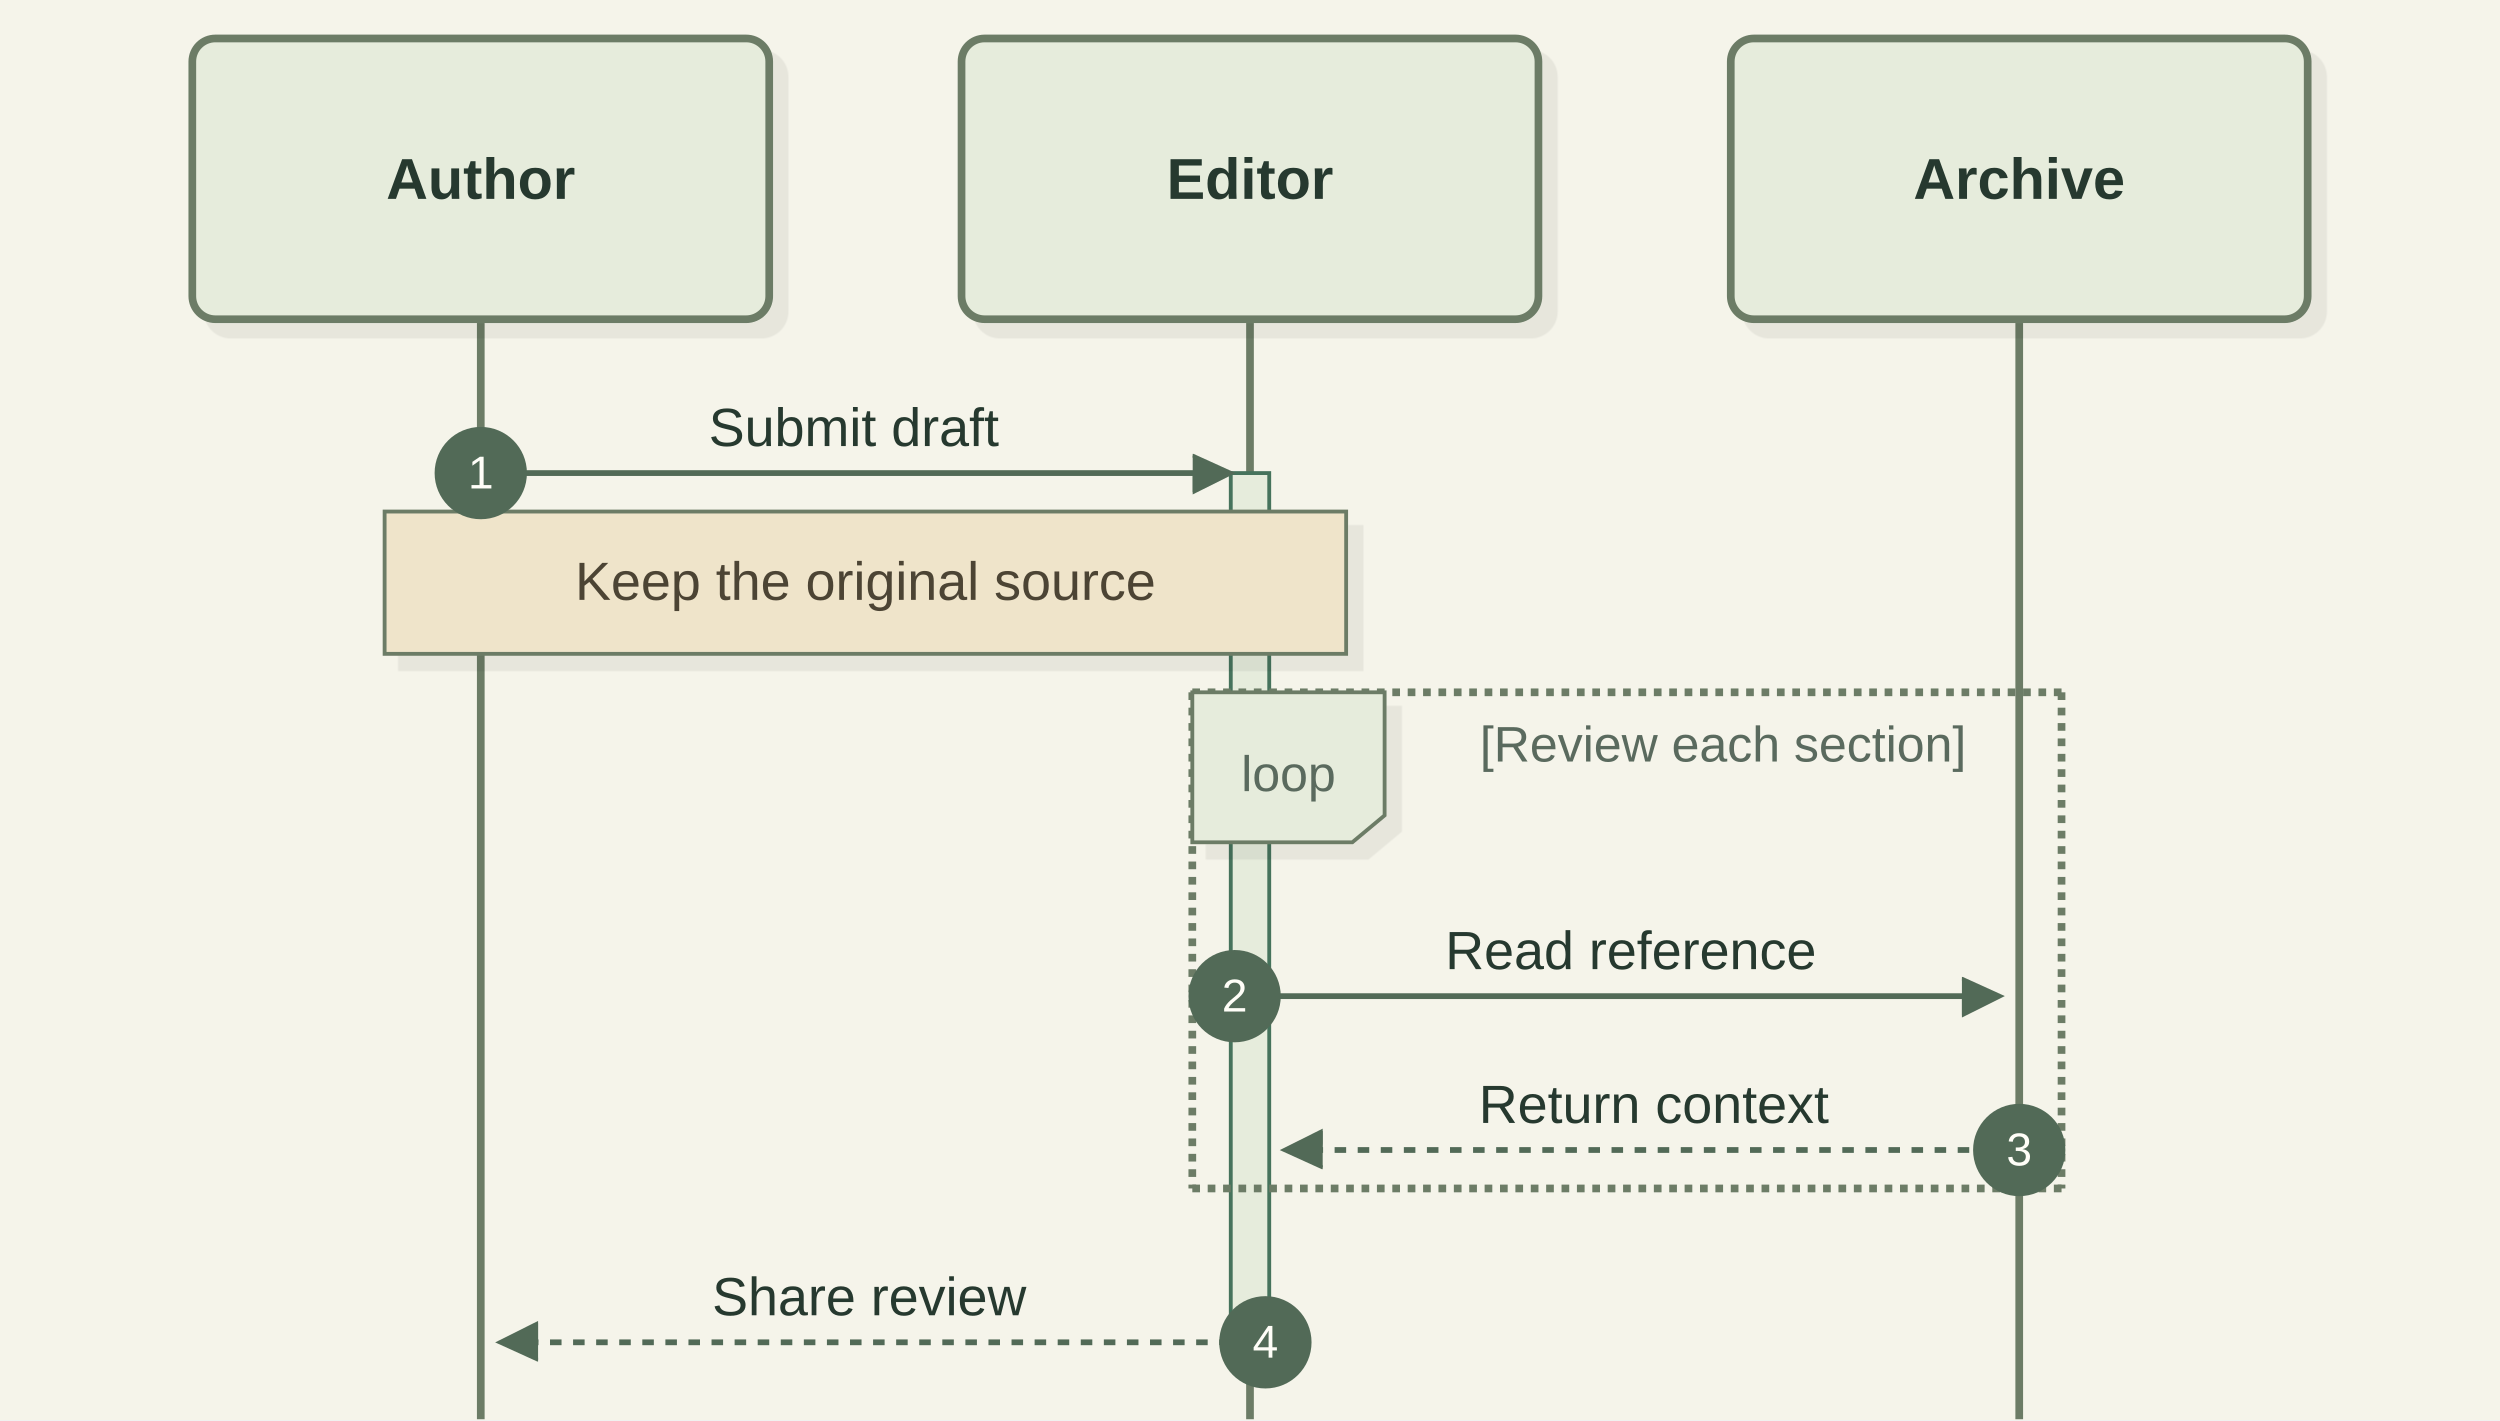
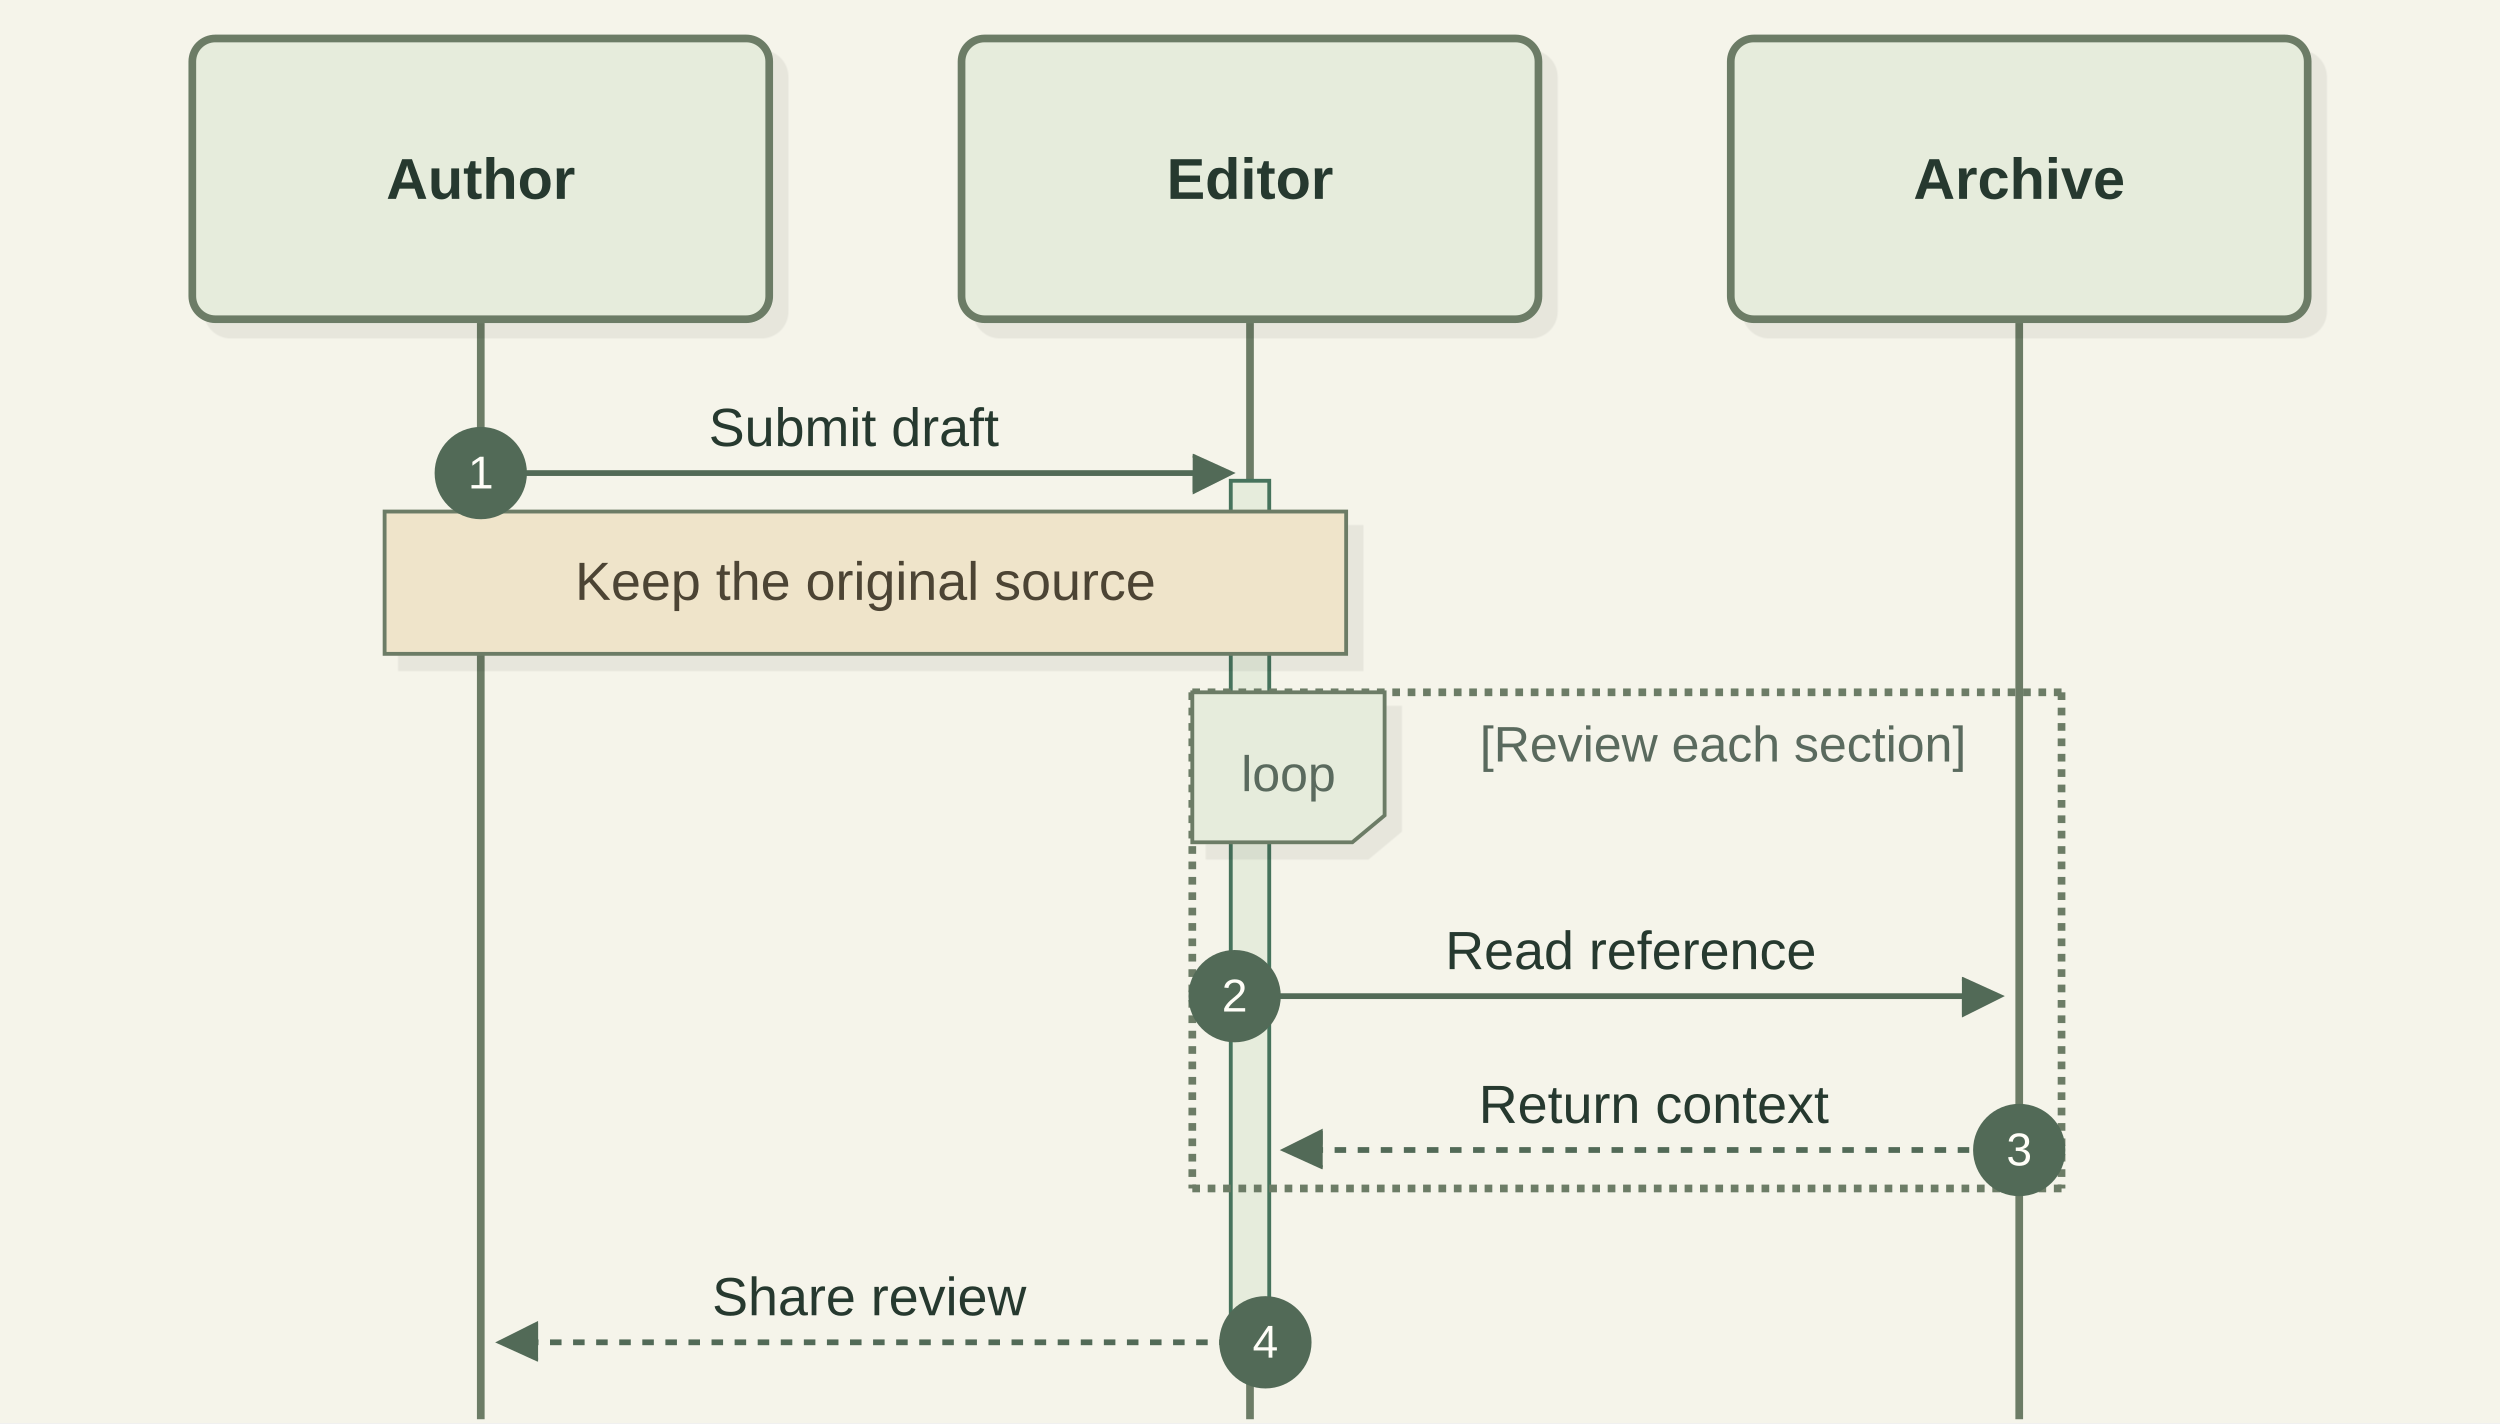
- <svg xmlns="http://www.w3.org/2000/svg" id="theme-grove-sequence" width="100%" style="max-width: 650px;" viewBox="-50 -10 650 369.25" role="graphics-document document" aria-roledescription="sequence">
-   <rect class="merman-theme-canvas-base" data-merman-theme-canvas="base" aria-hidden="true" pointer-events="none" x="-50" y="-10" width="650" height="369.25" fill="#F5F4EA" />
+ <svg xmlns="http://www.w3.org/2000/svg" id="theme-grove-sequence" width="100%" style="max-width: 650px;" viewBox="-50 -10 650 370" role="graphics-document document" aria-roledescription="sequence">
+   <rect class="merman-theme-canvas-base" data-merman-theme-canvas="base" aria-hidden="true" pointer-events="none" x="-50" y="-10" width="650" height="370" fill="#F5F4EA" />
  <g>
    <line id="actor2" x1="475" y1="73" x2="475" y2="359" class="actor-line 200" stroke-width="0.5px" stroke="#999" name="Archive" data-et="life-line" data-id="Archive" />
    <g id="root-2" data-et="participant" data-type="participant" data-id="Archive" data-look="neo">
      <rect x="400" y="0" fill="#eaeaea" stroke="#666" width="150" height="73" name="Archive" rx="6" ry="6" class="actor actor-top" data-look="neo" filter="url(#theme-grove-sequence-drop-shadow)" />
      <text x="475" y="36.5" dominant-baseline="central" alignment-baseline="central" class="actor actor-box" style="text-anchor: middle;font-family:&quot;Recursive Variable&quot;,arial,sans-serif;font-size:15px;font-weight:600;font-style:normal;">
        <tspan x="475" dy="0">Archive</tspan>
      </text>
    </g>
  </g>
  <g>
    <line id="actor1" x1="275" y1="73" x2="275" y2="359" class="actor-line 200" stroke-width="0.5px" stroke="#999" name="Editor" data-et="life-line" data-id="Editor" />
    <g id="root-1" data-et="participant" data-type="participant" data-id="Editor" data-look="neo">
      <rect x="200" y="0" fill="#eaeaea" stroke="#666" width="150" height="73" name="Editor" rx="6" ry="6" class="actor actor-top" data-look="neo" filter="url(#theme-grove-sequence-drop-shadow)" />
      <text x="275" y="36.5" dominant-baseline="central" alignment-baseline="central" class="actor actor-box" style="text-anchor: middle;font-family:&quot;Recursive Variable&quot;,arial,sans-serif;font-size:15px;font-weight:600;font-style:normal;">
        <tspan x="275" dy="0">Editor</tspan>
      </text>
    </g>
  </g>
  <g>
    <line id="actor0" x1="75" y1="73" x2="75" y2="359" class="actor-line 200" stroke-width="0.5px" stroke="#999" name="Author" data-et="life-line" data-id="Author" />
    <g id="root-0" data-et="participant" data-type="participant" data-id="Author" data-look="neo">
      <rect x="0" y="0" fill="#eaeaea" stroke="#666" width="150" height="73" name="Author" rx="6" ry="6" class="actor actor-top" data-look="neo" filter="url(#theme-grove-sequence-drop-shadow)" />
      <text x="75" y="36.5" dominant-baseline="central" alignment-baseline="central" class="actor actor-box" style="text-anchor: middle;font-family:&quot;Recursive Variable&quot;,arial,sans-serif;font-size:15px;font-weight:600;font-style:normal;">
        <tspan x="75" dy="0">Author</tspan>
      </text>
    </g>
  </g>
  <style>#theme-grove-sequence{font-family:"Recursive Variable",arial,sans-serif;font-size:14px;fill:#28253D;}@keyframes edge-animation-frame{from{stroke-dashoffset:0;}}@keyframes dash{to{stroke-dashoffset:0;}}#theme-grove-sequence .edge-animation-slow{stroke-dasharray:9,5!important;stroke-dashoffset:900;animation:dash 50s linear infinite;stroke-linecap:round;}#theme-grove-sequence .edge-animation-fast{stroke-dasharray:9,5!important;stroke-dashoffset:900;animation:dash 20s linear infinite;stroke-linecap:round;}#theme-grove-sequence .error-icon{fill:#ffffff;}#theme-grove-sequence .error-text{fill:#000000;stroke:#000000;}#theme-grove-sequence .edge-thickness-normal{stroke-width:1px;}#theme-grove-sequence .edge-thickness-thick{stroke-width:3.5px;}#theme-grove-sequence .edge-pattern-solid{stroke-dasharray:0;}#theme-grove-sequence .edge-thickness-invisible{stroke-width:0;fill:none;}#theme-grove-sequence .edge-pattern-dashed{stroke-dasharray:3;}#theme-grove-sequence .edge-pattern-dotted{stroke-dasharray:2;}#theme-grove-sequence .marker{fill:#000000;stroke:#000000;}#theme-grove-sequence .marker.cross{stroke:#000000;}#theme-grove-sequence svg{font-family:"Recursive Variable",arial,sans-serif;font-size:14px;}#theme-grove-sequence p{margin:0;}#theme-grove-sequence .actor{stroke:#6C7C66;fill:#E6ECDC;stroke-width:2;}#theme-grove-sequence rect.actor.outer-path[data-look="neo"]{filter:url(#theme-grove-sequence-drop-shadow);}#theme-grove-sequence rect.note[data-look="neo"]{stroke:#6C7C66;fill:#EFE4CA;filter:url(#theme-grove-sequence-drop-shadow);}#theme-grove-sequence text.actor&gt;tspan{stroke:none;}#theme-grove-sequence .actor-line{stroke:#6C7C66;}#theme-grove-sequence .innerArc{stroke-width:1.5;stroke-dasharray:none;}#theme-grove-sequence .messageLine0{stroke-width:1.5;stroke-dasharray:none;}#theme-grove-sequence .messageLine1{stroke-width:1.5;stroke-dasharray:2,2;}#theme-grove-sequence .messageLine0,#theme-grove-sequence .messageLine1{stroke:#526A57;}#theme-grove-sequence [id="theme-grove-sequence-arrowhead"] path,#theme-grove-sequence [id="theme-grove-sequence-crosshead"] path,#theme-grove-sequence [id="theme-grove-sequence-filled-head"] path,#theme-grove-sequence [id="theme-grove-sequence-solidTopArrowHead"] path,#theme-grove-sequence [id="theme-grove-sequence-solidBottomArrowHead"] path{fill:#526A57;stroke:#526A57;}#theme-grove-sequence [id="theme-grove-sequence-stickTopArrowHead"] path,#theme-grove-sequence [id="theme-grove-sequence-stickBottomArrowHead"] path{stroke:#526A57;}#theme-grove-sequence [id="theme-grove-sequence-sequencenumber"]{fill:#526A57;}#theme-grove-sequence .sequenceNumber,#theme-grove-sequence .sequenceNumber&gt;tspan{fill:#FFFEF8;}#theme-grove-sequence .messageText{stroke:none;}#theme-grove-sequence .labelBox{stroke:#6C7C66;fill:#E6ECDC;filter:url(#theme-grove-sequence-drop-shadow);}#theme-grove-sequence .labelText,#theme-grove-sequence .labelText&gt;tspan{stroke:none;}#theme-grove-sequence .loopText,#theme-grove-sequence .loopText&gt;tspan{stroke:none;}#theme-grove-sequence .sectionTitle,#theme-grove-sequence .sectionTitle&gt;tspan{stroke:none;}#theme-grove-sequence .loopLine{stroke-width:2px;stroke-dasharray:2,2;stroke:#6C7C66;fill:#28253D;}#theme-grove-sequence .note{stroke:#6C7C66;fill:#EFE4CA;}#theme-grove-sequence .noteText,#theme-grove-sequence .noteText&gt;tspan{stroke:none;}#theme-grove-sequence .activation0{fill:hsl(-120, 0%, 80%);stroke:hsl(-120, 0%, 70%);}#theme-grove-sequence .activation1{fill:hsl(-120, 0%, 80%);stroke:hsl(-120, 0%, 70%);}#theme-grove-sequence .activation2{fill:hsl(-120, 0%, 80%);stroke:hsl(-120, 0%, 70%);}#theme-grove-sequence .actorPopupMenu{position:absolute;}#theme-grove-sequence .actorPopupMenuPanel{position:absolute;fill:#ffffff;box-shadow:0px 8px 16px 0px rgba(0,0,0,0.2);filter:drop-shadow(3px 5px 2px rgb(0 0 0 / 0.4));}#theme-grove-sequence .actor-man circle,#theme-grove-sequence line{fill:#ffffff;stroke-width:2px;}#theme-grove-sequence .actor-man line,#theme-grove-sequence .actor-man circle,#theme-grove-sequence .actor line,#theme-grove-sequence .actor circle{fill:#E6ECDC;}#theme-grove-sequence .actor-man line,#theme-grove-sequence .actor-man circle,#theme-grove-sequence .actor line,#theme-grove-sequence .actor circle{stroke:#6C7C66;}#theme-grove-sequence .activation0,#theme-grove-sequence .activation1,#theme-grove-sequence .activation2{fill:#E6ECDC;}#theme-grove-sequence .activation0,#theme-grove-sequence .activation1,#theme-grove-sequence .activation2{stroke:#46735C;}#theme-grove-sequence text.actor,#theme-grove-sequence text.actor&gt;tspan,#theme-grove-sequence text.text,#theme-grove-sequence text.text&gt;tspan{font-family:"Recursive Variable",arial,sans-serif;font-size:15px;font-weight:600;font-style:normal;fill:#26392F;}#theme-grove-sequence .messageText,#theme-grove-sequence .messageText&gt;tspan{font-family:"Recursive Variable",arial,sans-serif;font-size:14px;font-weight:400;font-style:normal;fill:#26392F;}#theme-grove-sequence .noteText,#theme-grove-sequence .noteText&gt;tspan{font-family:"Recursive Variable",arial,sans-serif;font-size:14px;font-weight:400;font-style:normal;fill:#4C4434;}#theme-grove-sequence .loopText,#theme-grove-sequence .loopText&gt;tspan,#theme-grove-sequence .sectionTitle,#theme-grove-sequence .sectionTitle&gt;tspan,#theme-grove-sequence .labelText,#theme-grove-sequence .labelText&gt;tspan{font-family:"Recursive Variable",arial,sans-serif;font-size:13px;font-weight:400;font-style:normal;fill:#5A6A5E;}#theme-grove-sequence g rect.rect{filter:url(#theme-grove-sequence-drop-shadow);stroke:#28253D;}#theme-grove-sequence :root{--mermaid-font-family:"trebuchet ms",verdana,arial,sans-serif;}</style>
  <g />
  <defs>
    <symbol id="theme-grove-sequence-computer" width="24" height="24">
      <path transform="scale(.5)" d="M2 2v13h20v-13h-20zm18 11h-16v-9h16v9zm-10.228 6l.466-1h3.524l.467 1h-4.457zm14.228 3h-24l2-6h2.104l-1.33 4h18.45l-1.297-4h2.073l2 6zm-5-10h-14v-7h14v7z" />
    </symbol>
  </defs>
  <defs>
    <symbol id="theme-grove-sequence-database" fill-rule="evenodd" clip-rule="evenodd">
      <path transform="scale(.5)" d="M12.258.001l.256.004.255.005.253.008.251.01.249.012.247.015.246.016.242.019.241.02.239.023.236.024.233.027.231.028.229.031.225.032.223.034.22.036.217.038.214.04.211.041.208.043.205.045.201.046.198.048.194.05.191.051.187.053.183.054.18.056.175.057.172.059.168.06.163.061.16.063.155.064.15.066.074.033.073.033.071.034.07.034.069.035.068.035.067.035.066.035.064.036.064.036.062.036.06.036.06.037.058.037.058.037.055.038.055.038.053.038.052.038.051.039.05.039.048.039.047.039.045.04.044.04.043.04.041.04.04.041.039.041.037.041.036.041.034.041.033.042.032.042.03.042.029.042.027.042.026.043.024.043.023.043.021.043.02.043.018.044.017.043.015.044.013.044.012.044.011.045.009.044.007.045.006.045.004.045.002.045.001.045v17l-.001.045-.002.045-.004.045-.006.045-.007.045-.009.044-.011.045-.012.044-.013.044-.015.044-.017.043-.018.044-.02.043-.021.043-.023.043-.024.043-.026.043-.027.042-.029.042-.03.042-.032.042-.033.042-.034.041-.036.041-.037.041-.039.041-.04.041-.041.04-.043.04-.044.04-.045.04-.047.039-.048.039-.05.039-.051.039-.052.038-.053.038-.055.038-.055.038-.058.037-.058.037-.06.037-.06.036-.062.036-.064.036-.064.036-.066.035-.067.035-.068.035-.069.035-.07.034-.071.034-.073.033-.074.033-.15.066-.155.064-.16.063-.163.061-.168.06-.172.059-.175.057-.18.056-.183.054-.187.053-.191.051-.194.05-.198.048-.201.046-.205.045-.208.043-.211.041-.214.04-.217.038-.22.036-.223.034-.225.032-.229.031-.231.028-.233.027-.236.024-.239.023-.241.02-.242.019-.246.016-.247.015-.249.012-.251.01-.253.008-.255.005-.256.004-.258.001-.258-.001-.256-.004-.255-.005-.253-.008-.251-.01-.249-.012-.247-.015-.245-.016-.243-.019-.241-.02-.238-.023-.236-.024-.234-.027-.231-.028-.228-.031-.226-.032-.223-.034-.22-.036-.217-.038-.214-.04-.211-.041-.208-.043-.204-.045-.201-.046-.198-.048-.195-.05-.19-.051-.187-.053-.184-.054-.179-.056-.176-.057-.172-.059-.167-.06-.164-.061-.159-.063-.155-.064-.151-.066-.074-.033-.072-.033-.072-.034-.07-.034-.069-.035-.068-.035-.067-.035-.066-.035-.064-.036-.063-.036-.062-.036-.061-.036-.06-.037-.058-.037-.057-.037-.056-.038-.055-.038-.053-.038-.052-.038-.051-.039-.049-.039-.049-.039-.046-.039-.046-.04-.044-.04-.043-.04-.041-.04-.04-.041-.039-.041-.037-.041-.036-.041-.034-.041-.033-.042-.032-.042-.03-.042-.029-.042-.027-.042-.026-.043-.024-.043-.023-.043-.021-.043-.02-.043-.018-.044-.017-.043-.015-.044-.013-.044-.012-.044-.011-.045-.009-.044-.007-.045-.006-.045-.004-.045-.002-.045-.001-.045v-17l.001-.045.002-.045.004-.045.006-.045.007-.045.009-.044.011-.045.012-.044.013-.044.015-.044.017-.043.018-.044.02-.043.021-.043.023-.043.024-.043.026-.043.027-.042.029-.042.03-.042.032-.042.033-.042.034-.041.036-.041.037-.041.039-.041.04-.041.041-.04.043-.04.044-.04.046-.04.046-.039.049-.039.049-.039.051-.039.052-.038.053-.038.055-.038.056-.038.057-.037.058-.037.06-.037.061-.036.062-.036.063-.036.064-.036.066-.035.067-.035.068-.035.069-.035.07-.034.072-.034.072-.033.074-.033.151-.066.155-.064.159-.063.164-.061.167-.06.172-.059.176-.057.179-.056.184-.054.187-.053.19-.051.195-.05.198-.048.201-.046.204-.045.208-.043.211-.041.214-.04.217-.038.22-.036.223-.034.226-.032.228-.031.231-.028.234-.027.236-.024.238-.023.241-.02.243-.019.245-.016.247-.015.249-.012.251-.01.253-.008.255-.005.256-.004.258-.001.258.001zm-9.258 20.499v.01l.001.021.003.021.004.022.005.021.006.022.007.022.009.023.01.022.011.023.012.023.013.023.015.023.016.024.017.023.018.024.019.024.021.024.022.025.023.024.024.025.052.049.056.05.061.051.066.051.07.051.075.051.079.052.084.052.088.052.092.052.097.052.102.051.105.052.11.052.114.051.119.051.123.051.127.05.131.05.135.05.139.048.144.049.147.047.152.047.155.047.16.045.163.045.167.043.171.043.176.041.178.041.183.039.187.039.19.037.194.035.197.035.202.033.204.031.209.03.212.029.216.027.219.025.222.024.226.021.23.02.233.018.236.016.24.015.243.012.246.01.249.008.253.005.256.004.259.001.26-.001.257-.004.254-.005.25-.008.247-.011.244-.012.241-.014.237-.016.233-.018.231-.021.226-.021.224-.024.22-.026.216-.027.212-.028.21-.031.205-.031.202-.034.198-.034.194-.036.191-.037.187-.039.183-.04.179-.04.175-.042.172-.043.168-.044.163-.045.16-.046.155-.046.152-.047.148-.048.143-.049.139-.049.136-.05.131-.05.126-.05.123-.051.118-.052.114-.051.11-.052.106-.052.101-.052.096-.052.092-.052.088-.053.083-.051.079-.052.074-.052.07-.051.065-.051.06-.051.056-.05.051-.05.023-.024.023-.025.021-.024.02-.024.019-.024.018-.024.017-.024.015-.023.014-.024.013-.023.012-.023.01-.023.01-.022.008-.022.006-.022.006-.022.004-.022.004-.021.001-.021.001-.021v-4.127l-.077.055-.08.053-.083.054-.085.053-.087.052-.09.052-.093.051-.095.05-.097.05-.1.049-.102.049-.105.048-.106.047-.109.047-.111.046-.114.045-.115.045-.118.044-.12.043-.122.042-.124.042-.126.041-.128.04-.13.04-.132.038-.134.038-.135.037-.138.037-.139.035-.142.035-.143.034-.144.033-.147.032-.148.031-.15.03-.151.03-.153.029-.154.027-.156.027-.158.026-.159.025-.161.024-.162.023-.163.022-.165.021-.166.02-.167.019-.169.018-.169.017-.171.016-.173.015-.173.014-.175.013-.175.012-.177.011-.178.01-.179.008-.179.008-.181.006-.182.005-.182.004-.184.003-.184.002h-.37l-.184-.002-.184-.003-.182-.004-.182-.005-.181-.006-.179-.008-.179-.008-.178-.01-.176-.011-.176-.012-.175-.013-.173-.014-.172-.015-.171-.016-.17-.017-.169-.018-.167-.019-.166-.02-.165-.021-.163-.022-.162-.023-.161-.024-.159-.025-.157-.026-.156-.027-.155-.027-.153-.029-.151-.03-.15-.03-.148-.031-.146-.032-.145-.033-.143-.034-.141-.035-.14-.035-.137-.037-.136-.037-.134-.038-.132-.038-.13-.04-.128-.04-.126-.041-.124-.042-.122-.042-.12-.044-.117-.043-.116-.045-.113-.045-.112-.046-.109-.047-.106-.047-.105-.048-.102-.049-.1-.049-.097-.05-.095-.05-.093-.052-.09-.051-.087-.052-.085-.053-.083-.054-.08-.054-.077-.054v4.127zm0-5.654v.011l.001.021.003.021.004.021.005.022.006.022.007.022.009.022.01.022.011.023.012.023.013.023.015.024.016.023.017.024.018.024.019.024.021.024.022.024.023.025.024.024.052.05.056.05.061.05.066.051.07.051.075.052.079.051.084.052.088.052.092.052.097.052.102.052.105.052.11.051.114.051.119.052.123.05.127.051.131.05.135.049.139.049.144.048.147.048.152.047.155.046.16.045.163.045.167.044.171.042.176.042.178.04.183.04.187.038.19.037.194.036.197.034.202.033.204.032.209.03.212.028.216.027.219.025.222.024.226.022.23.02.233.018.236.016.24.014.243.012.246.01.249.008.253.006.256.003.259.001.26-.001.257-.003.254-.006.25-.008.247-.01.244-.012.241-.015.237-.016.233-.018.231-.02.226-.022.224-.024.22-.025.216-.027.212-.029.21-.03.205-.032.202-.033.198-.035.194-.036.191-.037.187-.039.183-.039.179-.041.175-.042.172-.043.168-.044.163-.045.16-.045.155-.047.152-.047.148-.048.143-.048.139-.05.136-.049.131-.05.126-.051.123-.051.118-.051.114-.052.11-.052.106-.052.101-.052.096-.052.092-.052.088-.052.083-.052.079-.052.074-.051.07-.052.065-.051.06-.05.056-.051.051-.049.023-.025.023-.024.021-.025.02-.024.019-.024.018-.024.017-.024.015-.023.014-.023.013-.024.012-.022.01-.023.01-.023.008-.022.006-.022.006-.022.004-.021.004-.022.001-.021.001-.021v-4.139l-.077.054-.08.054-.083.054-.085.052-.087.053-.09.051-.093.051-.095.051-.097.05-.1.049-.102.049-.105.048-.106.047-.109.047-.111.046-.114.045-.115.044-.118.044-.12.044-.122.042-.124.042-.126.041-.128.04-.13.039-.132.039-.134.038-.135.037-.138.036-.139.036-.142.035-.143.033-.144.033-.147.033-.148.031-.15.03-.151.03-.153.028-.154.028-.156.027-.158.026-.159.025-.161.024-.162.023-.163.022-.165.021-.166.02-.167.019-.169.018-.169.017-.171.016-.173.015-.173.014-.175.013-.175.012-.177.011-.178.009-.179.009-.179.007-.181.007-.182.005-.182.004-.184.003-.184.002h-.37l-.184-.002-.184-.003-.182-.004-.182-.005-.181-.007-.179-.007-.179-.009-.178-.009-.176-.011-.176-.012-.175-.013-.173-.014-.172-.015-.171-.016-.17-.017-.169-.018-.167-.019-.166-.02-.165-.021-.163-.022-.162-.023-.161-.024-.159-.025-.157-.026-.156-.027-.155-.028-.153-.028-.151-.03-.15-.03-.148-.031-.146-.033-.145-.033-.143-.033-.141-.035-.14-.036-.137-.036-.136-.037-.134-.038-.132-.039-.13-.039-.128-.04-.126-.041-.124-.042-.122-.043-.12-.043-.117-.044-.116-.044-.113-.046-.112-.046-.109-.046-.106-.047-.105-.048-.102-.049-.1-.049-.097-.05-.095-.051-.093-.051-.09-.051-.087-.053-.085-.052-.083-.054-.08-.054-.077-.054v4.139zm0-5.666v.011l.001.02.003.022.004.021.005.022.006.021.007.022.009.023.01.022.011.023.012.023.013.023.015.023.016.024.017.024.018.023.019.024.021.025.022.024.023.024.024.025.052.05.056.05.061.05.066.051.07.051.075.052.079.051.084.052.088.052.092.052.097.052.102.052.105.051.11.052.114.051.119.051.123.051.127.05.131.05.135.05.139.049.144.048.147.048.152.047.155.046.16.045.163.045.167.043.171.043.176.042.178.04.183.04.187.038.19.037.194.036.197.034.202.033.204.032.209.03.212.028.216.027.219.025.222.024.226.021.23.02.233.018.236.017.24.014.243.012.246.01.249.008.253.006.256.003.259.001.26-.001.257-.003.254-.006.25-.008.247-.01.244-.013.241-.014.237-.016.233-.018.231-.02.226-.022.224-.024.22-.025.216-.027.212-.029.21-.03.205-.032.202-.033.198-.035.194-.036.191-.037.187-.039.183-.039.179-.041.175-.042.172-.043.168-.044.163-.045.16-.045.155-.047.152-.047.148-.048.143-.049.139-.049.136-.049.131-.051.126-.05.123-.051.118-.052.114-.051.11-.052.106-.052.101-.052.096-.052.092-.052.088-.052.083-.052.079-.052.074-.052.07-.051.065-.051.06-.051.056-.05.051-.049.023-.025.023-.025.021-.024.02-.024.019-.024.018-.024.017-.024.015-.023.014-.024.013-.023.012-.023.01-.022.01-.023.008-.022.006-.022.006-.022.004-.022.004-.021.001-.021.001-.021v-4.153l-.077.054-.08.054-.083.053-.085.053-.087.053-.09.051-.093.051-.095.051-.097.05-.1.049-.102.048-.105.048-.106.048-.109.046-.111.046-.114.046-.115.044-.118.044-.12.043-.122.043-.124.042-.126.041-.128.04-.13.039-.132.039-.134.038-.135.037-.138.036-.139.036-.142.034-.143.034-.144.033-.147.032-.148.032-.15.03-.151.03-.153.028-.154.028-.156.027-.158.026-.159.024-.161.024-.162.023-.163.023-.165.021-.166.02-.167.019-.169.018-.169.017-.171.016-.173.015-.173.014-.175.013-.175.012-.177.01-.178.01-.179.009-.179.007-.181.006-.182.006-.182.004-.184.003-.184.001-.185.001-.185-.001-.184-.001-.184-.003-.182-.004-.182-.006-.181-.006-.179-.007-.179-.009-.178-.01-.176-.01-.176-.012-.175-.013-.173-.014-.172-.015-.171-.016-.17-.017-.169-.018-.167-.019-.166-.02-.165-.021-.163-.023-.162-.023-.161-.024-.159-.024-.157-.026-.156-.027-.155-.028-.153-.028-.151-.03-.15-.03-.148-.032-.146-.032-.145-.033-.143-.034-.141-.034-.14-.036-.137-.036-.136-.037-.134-.038-.132-.039-.13-.039-.128-.041-.126-.041-.124-.041-.122-.043-.12-.043-.117-.044-.116-.044-.113-.046-.112-.046-.109-.046-.106-.048-.105-.048-.102-.048-.1-.05-.097-.049-.095-.051-.093-.051-.09-.052-.087-.052-.085-.053-.083-.053-.08-.054-.077-.054v4.153zm8.74-8.179l-.257.004-.254.005-.25.008-.247.011-.244.012-.241.014-.237.016-.233.018-.231.021-.226.022-.224.023-.22.026-.216.027-.212.028-.21.031-.205.032-.202.033-.198.034-.194.036-.191.038-.187.038-.183.04-.179.041-.175.042-.172.043-.168.043-.163.045-.16.046-.155.046-.152.048-.148.048-.143.048-.139.049-.136.05-.131.05-.126.051-.123.051-.118.051-.114.052-.11.052-.106.052-.101.052-.096.052-.092.052-.088.052-.083.052-.079.052-.074.051-.07.052-.065.051-.06.05-.056.05-.051.05-.023.025-.023.024-.021.024-.02.025-.019.024-.018.024-.017.023-.015.024-.014.023-.013.023-.012.023-.01.023-.01.022-.008.022-.006.023-.006.021-.004.022-.004.021-.001.021-.001.021.001.021.001.021.004.021.004.022.006.021.006.023.008.022.01.022.01.023.012.023.013.023.014.023.015.024.017.023.018.024.019.024.02.025.021.024.023.024.023.025.051.05.056.05.06.05.065.051.07.052.074.051.079.052.083.052.088.052.092.052.096.052.101.052.106.052.11.052.114.052.118.051.123.051.126.051.131.05.136.05.139.049.143.048.148.048.152.048.155.046.16.046.163.045.168.043.172.043.175.042.179.041.183.04.187.038.191.038.194.036.198.034.202.033.205.032.21.031.212.028.216.027.22.026.224.023.226.022.231.021.233.018.237.016.241.014.244.012.247.011.25.008.254.005.257.004.26.001.26-.001.257-.004.254-.005.25-.008.247-.011.244-.012.241-.014.237-.016.233-.018.231-.021.226-.022.224-.023.22-.026.216-.027.212-.028.21-.031.205-.032.202-.033.198-.034.194-.036.191-.038.187-.038.183-.04.179-.041.175-.042.172-.043.168-.043.163-.045.16-.046.155-.046.152-.048.148-.048.143-.048.139-.049.136-.05.131-.05.126-.051.123-.051.118-.051.114-.052.11-.052.106-.052.101-.052.096-.052.092-.052.088-.052.083-.052.079-.052.074-.051.07-.052.065-.051.06-.05.056-.05.051-.05.023-.025.023-.024.021-.024.02-.025.019-.024.018-.024.017-.023.015-.024.014-.023.013-.023.012-.023.01-.023.01-.022.008-.022.006-.023.006-.021.004-.022.004-.021.001-.021.001-.021-.001-.021-.001-.021-.004-.021-.004-.022-.006-.021-.006-.023-.008-.022-.01-.022-.01-.023-.012-.023-.013-.023-.014-.023-.015-.024-.017-.023-.018-.024-.019-.024-.02-.025-.021-.024-.023-.024-.023-.025-.051-.05-.056-.05-.06-.05-.065-.051-.07-.052-.074-.051-.079-.052-.083-.052-.088-.052-.092-.052-.096-.052-.101-.052-.106-.052-.11-.052-.114-.052-.118-.051-.123-.051-.126-.051-.131-.05-.136-.05-.139-.049-.143-.048-.148-.048-.152-.048-.155-.046-.16-.046-.163-.045-.168-.043-.172-.043-.175-.042-.179-.041-.183-.04-.187-.038-.191-.038-.194-.036-.198-.034-.202-.033-.205-.032-.21-.031-.212-.028-.216-.027-.22-.026-.224-.023-.226-.022-.231-.021-.233-.018-.237-.016-.241-.014-.244-.012-.247-.011-.25-.008-.254-.005-.257-.004-.26-.001-.26.001z" />
    </symbol>
  </defs>
  <defs>
    <symbol id="theme-grove-sequence-clock" width="24" height="24">
      <path transform="scale(.5)" d="M12 2c5.514 0 10 4.486 10 10s-4.486 10-10 10-10-4.486-10-10 4.486-10 10-10zm0-2c-6.627 0-12 5.373-12 12s5.373 12 12 12 12-5.373 12-12-5.373-12-12-12zm5.848 12.459c.202.038.202.333.001.372-1.907.361-6.045 1.111-6.547 1.111-.719 0-1.301-.582-1.301-1.301 0-.512.77-5.447 1.125-7.445.034-.192.312-.181.343.014l.985 6.238 5.394 1.011z" />
    </symbol>
  </defs>
  <defs>
    <marker id="theme-grove-sequence-arrowhead" refX="7.9" refY="5" markerUnits="userSpaceOnUse" markerWidth="12" markerHeight="12" orient="auto-start-reverse">
      <path d="M -1 0 L 10 5 L 0 10 z" />
    </marker>
  </defs>
  <defs>
    <marker id="theme-grove-sequence-crosshead" markerWidth="15" markerHeight="8" orient="auto" refX="4" refY="4.5">
      <path fill="none" stroke="#000000" stroke-width="1pt" d="M 1,2 L 6,7 M 6,2 L 1,7" style="stroke-dasharray: 0, 0;" />
    </marker>
  </defs>
  <defs>
    <marker id="theme-grove-sequence-filled-head" refX="15.5" refY="7" markerWidth="20" markerHeight="28" orient="auto">
      <path d="M 18,7 L9,13 L14,7 L9,1 Z" />
    </marker>
  </defs>
  <defs>
    <marker id="theme-grove-sequence-sequencenumber" refX="15" refY="15" markerWidth="60" markerHeight="40" orient="auto">
      <circle cx="15" cy="15" r="6" />
    </marker>
  </defs>
  <defs>
    <marker id="theme-grove-sequence-solidTopArrowHead" refX="7.9" refY="7.25" markerUnits="userSpaceOnUse" markerWidth="12" markerHeight="12" orient="auto-start-reverse">
      <path d="M 0 0 L 10 8 L 0 8 z" />
    </marker>
  </defs>
  <defs>
    <marker id="theme-grove-sequence-solidBottomArrowHead" refX="7.9" refY="0.75" markerUnits="userSpaceOnUse" markerWidth="12" markerHeight="12" orient="auto-start-reverse">
      <path d="M 0 0 L 10 0 L 0 8 z" />
    </marker>
  </defs>
  <defs>
    <marker id="theme-grove-sequence-stickTopArrowHead" refX="7.5" refY="7" markerUnits="userSpaceOnUse" markerWidth="12" markerHeight="12" orient="auto-start-reverse">
      <path d="M 0 0 L 7 7" stroke="black" stroke-width="1.5" fill="none" />
    </marker>
  </defs>
  <defs>
    <marker id="theme-grove-sequence-stickBottomArrowHead" refX="7.5" refY="0" markerUnits="userSpaceOnUse" markerWidth="12" markerHeight="12" orient="auto-start-reverse">
      <path d="M 0 7 L 7 0" stroke="black" stroke-width="1.5" fill="none" />
    </marker>
  </defs>
  <defs>
    <filter id="theme-grove-sequence-drop-shadow" height="130%" width="130%">
      <feDropShadow dx="4" dy="4" stdDeviation="0" flood-opacity="0.06" flood-color="#000000" />
    </filter>
  </defs>
  <g>
-     <rect x="270" y="113" fill="#EDF2AE" stroke="#666" width="10" height="226" class="activation0" data-look="neo" />
+     <rect x="270" y="115" fill="#EDF2AE" stroke="#666" width="10" height="224" class="activation0" data-look="neo" />
  </g>
  <g data-et="note" data-id="i3">
    <rect x="50" y="123" fill="#EDF2AE" stroke="#666" width="250" height="37" class="note" data-look="neo" />
    <text x="175" y="128" text-anchor="middle" dominant-baseline="middle" alignment-baseline="middle" class="noteText" dy="1em" style="font-family:&quot;Recursive Variable&quot;,arial,sans-serif;font-size:14px;font-weight:400;font-style:normal;">
      <tspan x="175">Keep the original source</tspan>
    </text>
  </g>
  <g data-et="control-structure" data-id="i7">
    <line x1="260" y1="170" x2="486" y2="170" class="loopLine" />
    <line x1="486" y1="170" x2="486" y2="299" class="loopLine" />
    <line x1="260" y1="299" x2="486" y2="299" class="loopLine" />
    <line x1="260" y1="170" x2="260" y2="299" class="loopLine" />
    <polygon points="260,170 310,170 310,202 301.6,209 260,209" class="labelBox" />
    <text x="285" y="192" text-anchor="middle" dominant-baseline="middle" alignment-baseline="middle" class="labelText" style="font-family:&quot;Recursive Variable&quot;,arial,sans-serif;font-size:13px;font-weight:400;font-style:normal;">loop</text>
    <text x="398" y="188" text-anchor="middle" class="loopText" style="font-family:&quot;Recursive Variable&quot;,arial,sans-serif;font-size:13px;font-weight:400;font-style:normal;">
      <tspan x="398">[Review each section]</tspan>
    </text>
  </g>
  <text x="172" y="88" text-anchor="middle" dominant-baseline="middle" alignment-baseline="middle" class="messageText" dy="1em" style="font-family:&quot;Recursive Variable&quot;,arial,sans-serif;font-size:14px;font-weight:400;font-style:normal;">Submit draft</text>
  <line x1="76" y1="113" x2="268" y2="113" class="messageLine0" data-et="message" data-id="i1" data-from="Author" data-to="Editor" stroke-width="2" stroke="none" marker-end="url(#theme-grove-sequence-arrowhead)" style="fill: none;" />
  <line x1="75" y1="113" x2="75" y2="113" stroke-width="0" marker-start="url(#theme-grove-sequence-sequencenumber)" />
  <text x="75" y="117" font-family="sans-serif" font-size="12px" text-anchor="middle" class="sequenceNumber" style="font-family:&quot;Recursive Variable&quot;,arial,sans-serif;font-weight:400;font-style:normal;">1</text>
  <text x="374" y="224" text-anchor="middle" dominant-baseline="middle" alignment-baseline="middle" class="messageText" dy="1em" style="font-family:&quot;Recursive Variable&quot;,arial,sans-serif;font-size:14px;font-weight:400;font-style:normal;">Read reference</text>
  <line x1="280" y1="249" x2="468" y2="249" class="messageLine0" data-et="message" data-id="i5" data-from="Editor" data-to="Archive" stroke-width="2" stroke="none" marker-end="url(#theme-grove-sequence-arrowhead)" style="fill: none;" />
  <line x1="271" y1="249" x2="271" y2="249" stroke-width="0" marker-start="url(#theme-grove-sequence-sequencenumber)" />
  <text x="271" y="253" font-family="sans-serif" font-size="12px" text-anchor="middle" class="sequenceNumber" style="font-family:&quot;Recursive Variable&quot;,arial,sans-serif;font-weight:400;font-style:normal;">2</text>
  <text x="380" y="264" text-anchor="middle" dominant-baseline="middle" alignment-baseline="middle" class="messageText" dy="1em" style="font-family:&quot;Recursive Variable&quot;,arial,sans-serif;font-size:14px;font-weight:400;font-style:normal;">Return context</text>
  <line x1="474" y1="289" x2="286" y2="289" class="messageLine1" data-et="message" data-id="i6" data-from="Archive" data-to="Editor" stroke-width="2" stroke="none" marker-end="url(#theme-grove-sequence-arrowhead)" style="stroke-dasharray: 3, 3; fill: none;" />
  <line x1="475" y1="289" x2="475" y2="289" stroke-width="0" marker-start="url(#theme-grove-sequence-sequencenumber)" />
  <text x="475" y="293" font-family="sans-serif" font-size="12px" text-anchor="middle" class="sequenceNumber" style="font-family:&quot;Recursive Variable&quot;,arial,sans-serif;font-weight:400;font-style:normal;">3</text>
  <text x="176" y="314" text-anchor="middle" dominant-baseline="middle" alignment-baseline="middle" class="messageText" dy="1em" style="font-family:&quot;Recursive Variable&quot;,arial,sans-serif;font-size:14px;font-weight:400;font-style:normal;">Share review</text>
  <line x1="270" y1="339" x2="82" y2="339" class="messageLine1" data-et="message" data-id="i8" data-from="Editor" data-to="Author" stroke-width="2" stroke="none" marker-end="url(#theme-grove-sequence-arrowhead)" style="stroke-dasharray: 3, 3; fill: none;" />
  <line x1="279" y1="339" x2="279" y2="339" stroke-width="0" marker-start="url(#theme-grove-sequence-sequencenumber)" />
  <text x="279" y="343" font-family="sans-serif" font-size="12px" text-anchor="middle" class="sequenceNumber" style="font-family:&quot;Recursive Variable&quot;,arial,sans-serif;font-weight:400;font-style:normal;">4</text>
</svg>
